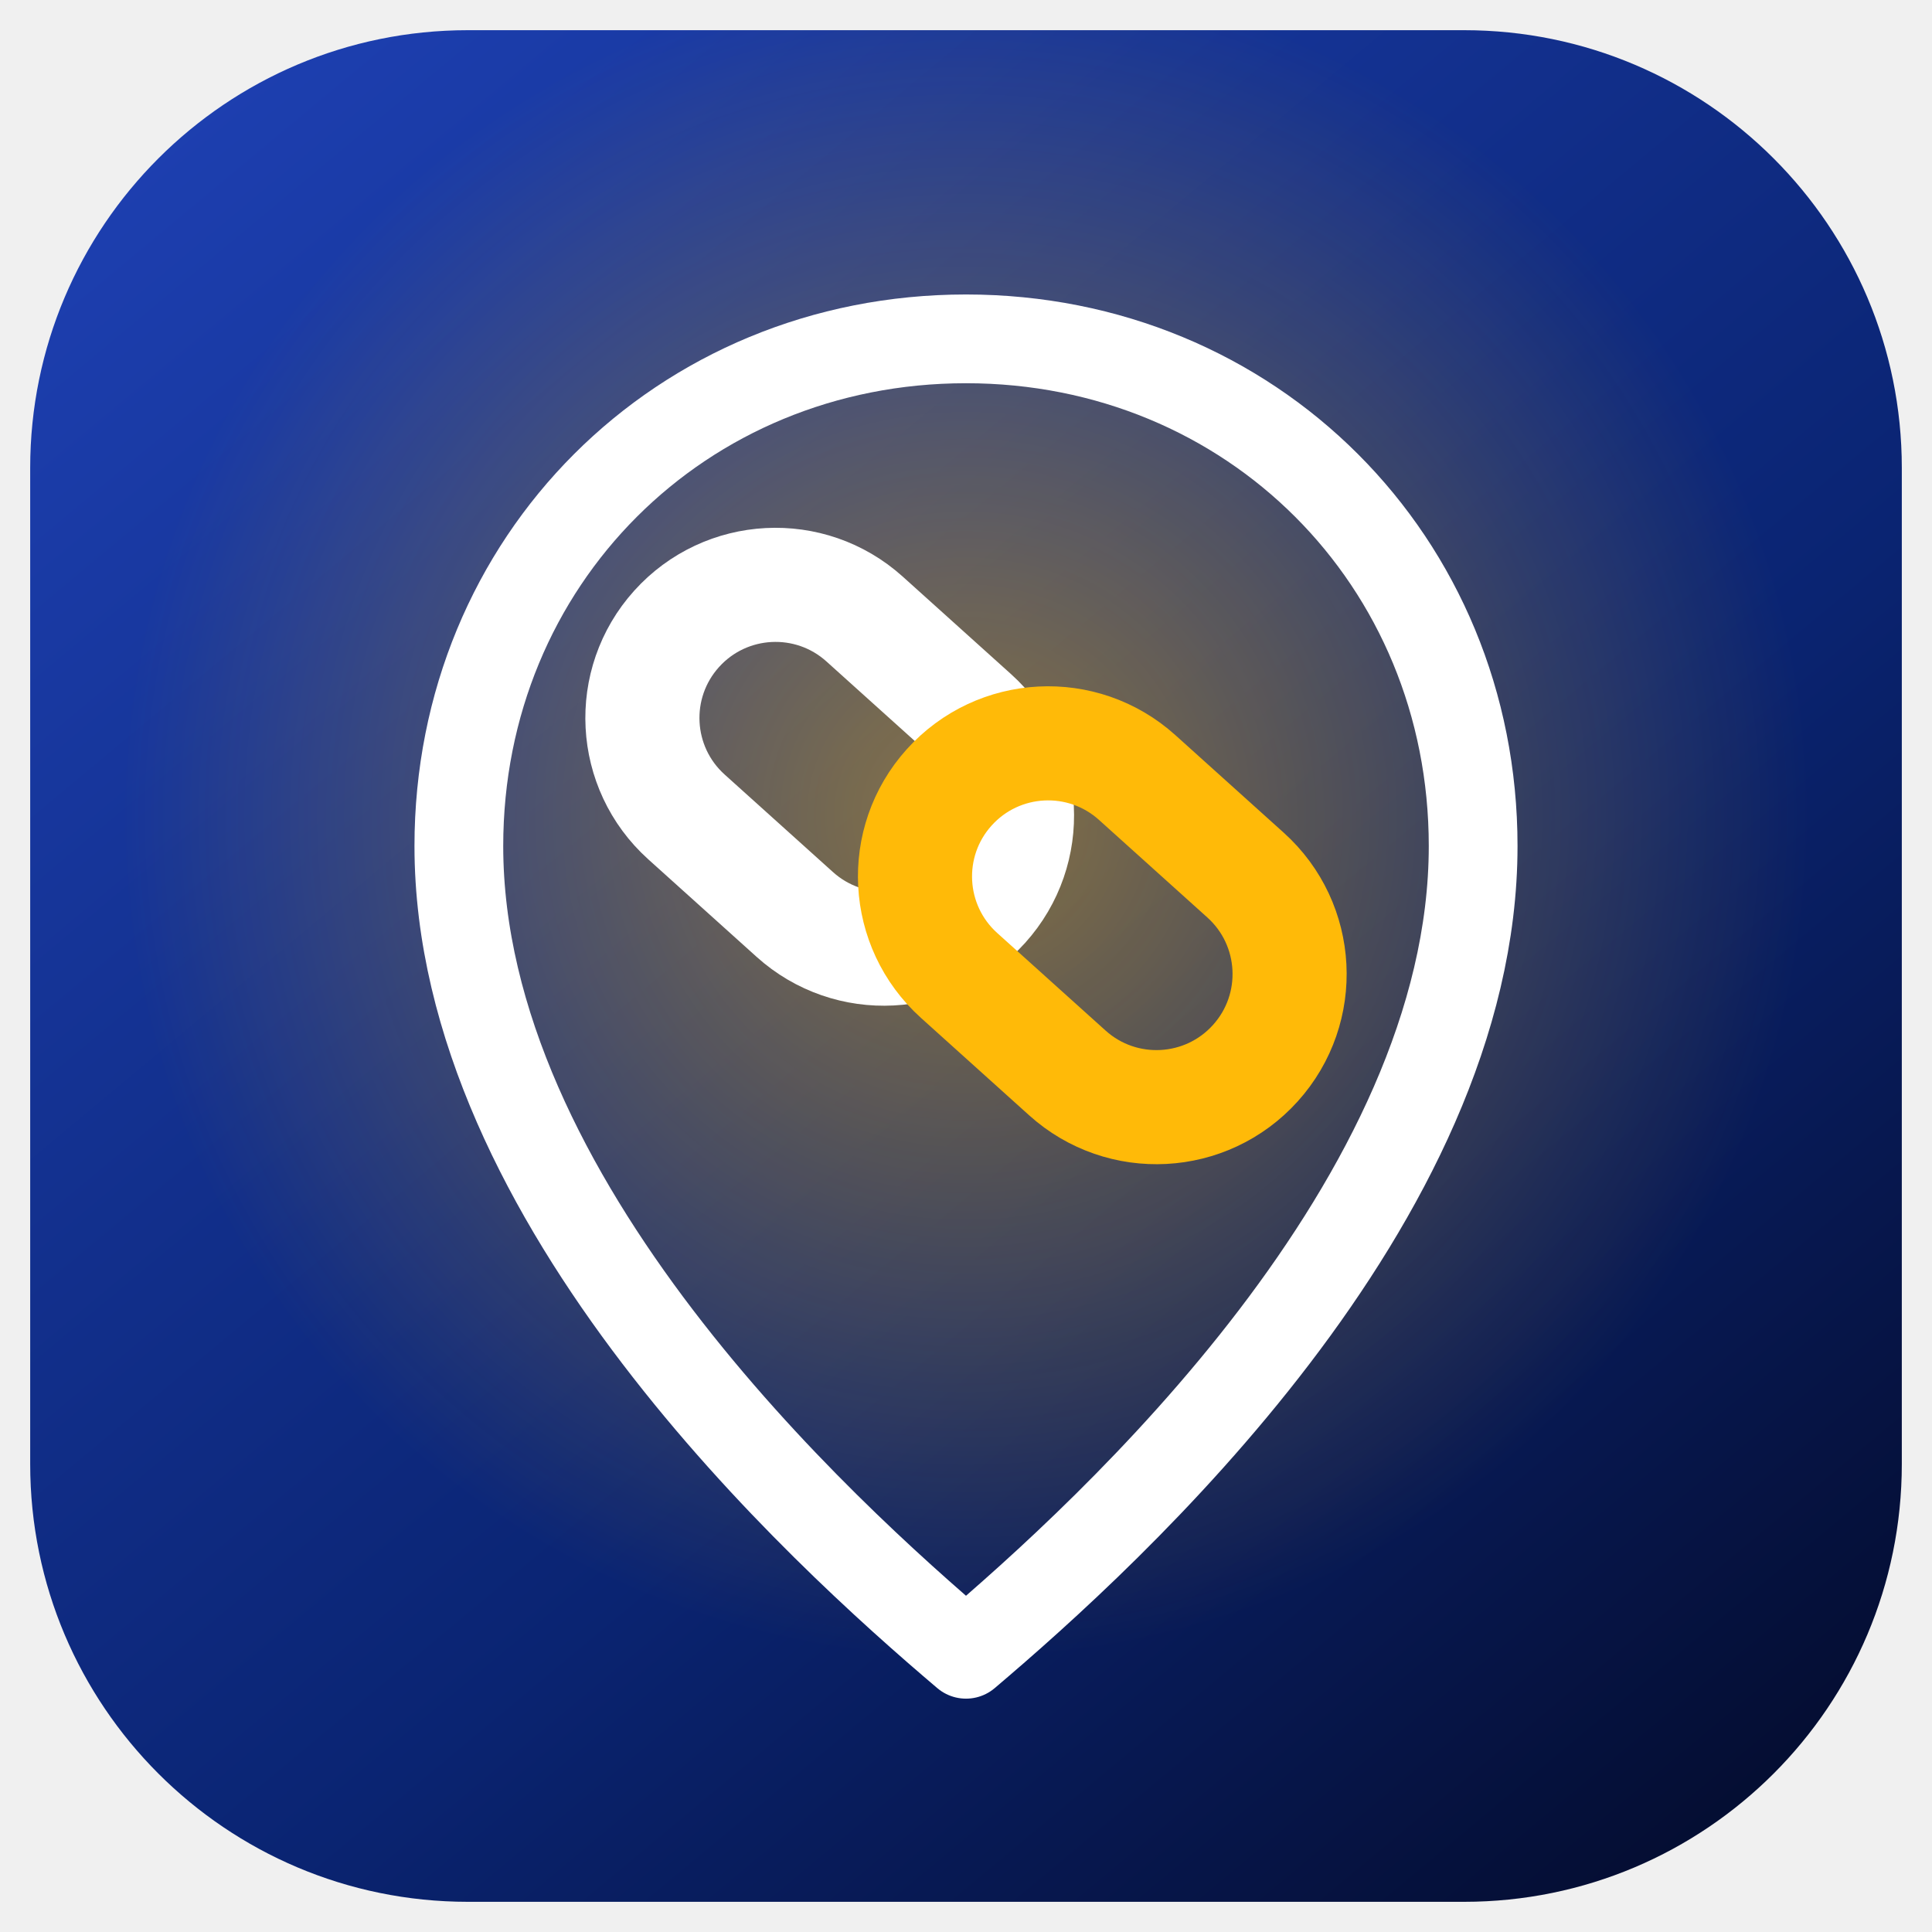
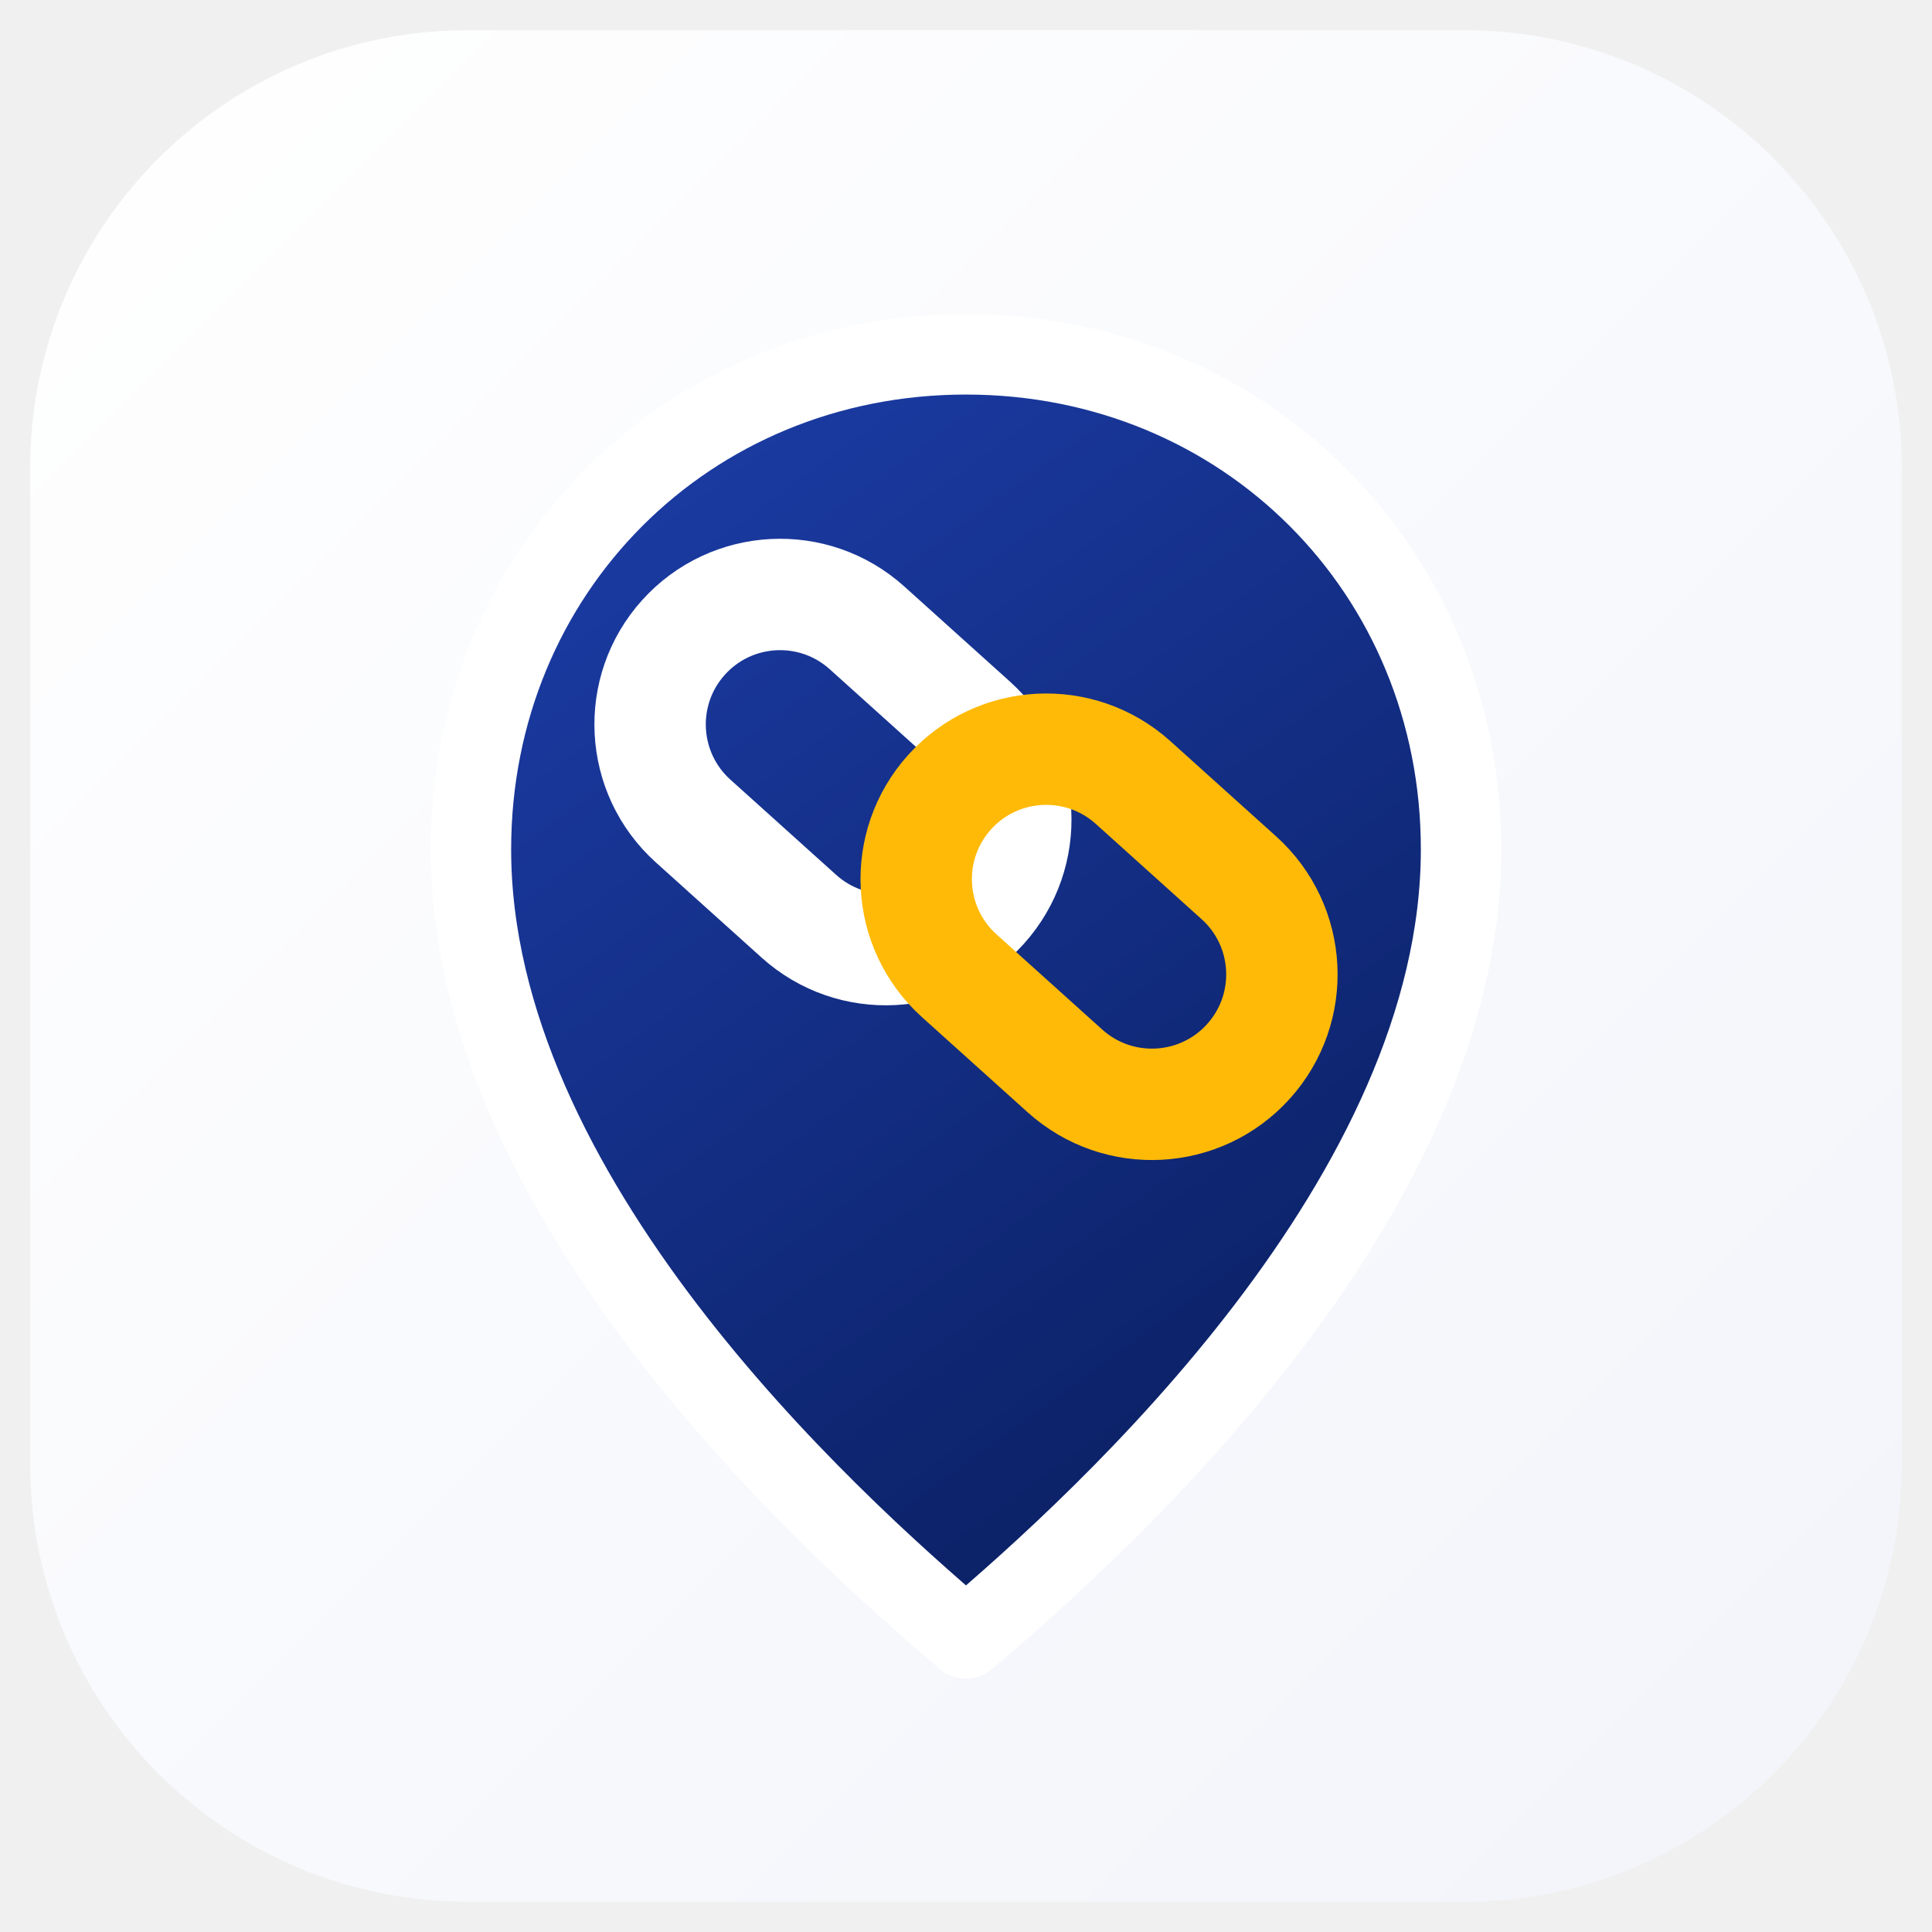
- <svg xmlns="http://www.w3.org/2000/svg" width="512" height="512" viewBox="0 0 512 512" fill="none" role="img" aria-label="Local Link icon">
+ <svg xmlns="http://www.w3.org/2000/svg" width="512" height="512" viewBox="0 0 512 512" fill="none">
  <defs>
-     <linearGradient id="bg" x1="60" y1="20" x2="460" y2="500" gradientUnits="userSpaceOnUse">
-       <stop stop-color="#1D3FB0" />
-       <stop offset=".6" stop-color="#0A2472" />
-       <stop offset="1" stop-color="#040C2E" />
+     <linearGradient id="t" x1="0" y1="0" x2="512" y2="512" gradientUnits="userSpaceOnUse">
+       <stop stop-color="#FFFFFF" />
+       <stop offset="1" stop-color="#F2F4FA" />
    </linearGradient>
-     <radialGradient id="gl" cx=".5" cy=".42" r=".45">
-       <stop stop-color="#FFBA08" stop-opacity=".5" />
-       <stop offset="1" stop-color="#FFBA08" stop-opacity="0" />
-     </radialGradient>
+     <linearGradient id="g" x1="8" y1="2" x2="40" y2="46" gradientUnits="userSpaceOnUse">
+       <stop stop-color="#1E40AF" />
+       <stop offset="1" stop-color="#071A55" />
+     </linearGradient>
  </defs>
-   <rect x="8" y="8" width="496" height="496" rx="116" fill="url(#bg)" />
-   <rect x="8" y="8" width="496" height="496" rx="116" fill="url(#gl)" />
-   <g transform="translate(256 262) scale(8.4) translate(-24 -24)">
-     <path d="M24 3.5c9 0 16 7 16 16 0 11.2-11.4 21.6-16 25.5C19.4 41.1 8 30.7 8 19.5c0-9 7-16 16-16Z" fill="none" stroke="#fff" stroke-width="2.8" stroke-linejoin="round" />
-     <g stroke-width="3.6" stroke-linecap="round" fill="none">
+   <rect x="8" y="8" width="496" height="496" rx="116" fill="url(#t)" />
+   <g transform="translate(256 262) scale(8.2) translate(-24 -24)">
+     <path d="M24 3.5c9 0 16 7 16 16 0 11.2-11.4 21.6-16 25.5C19.4 41.1 8 30.7 8 19.5c0-9 7-16 16-16Z" fill="url(#g)" stroke="#fff" stroke-width="2.6" stroke-linejoin="round" />
+     <g stroke-width="3.6" stroke-linecap="round">
      <rect x="13.2" y="12.8" width="13" height="8.4" rx="4.2" transform="rotate(42 19.7 17)" stroke="#fff" />
      <rect x="21.8" y="17.8" width="13" height="8.4" rx="4.2" transform="rotate(42 28.3 22)" stroke="#FFBA08" />
    </g>
  </g>
</svg>
